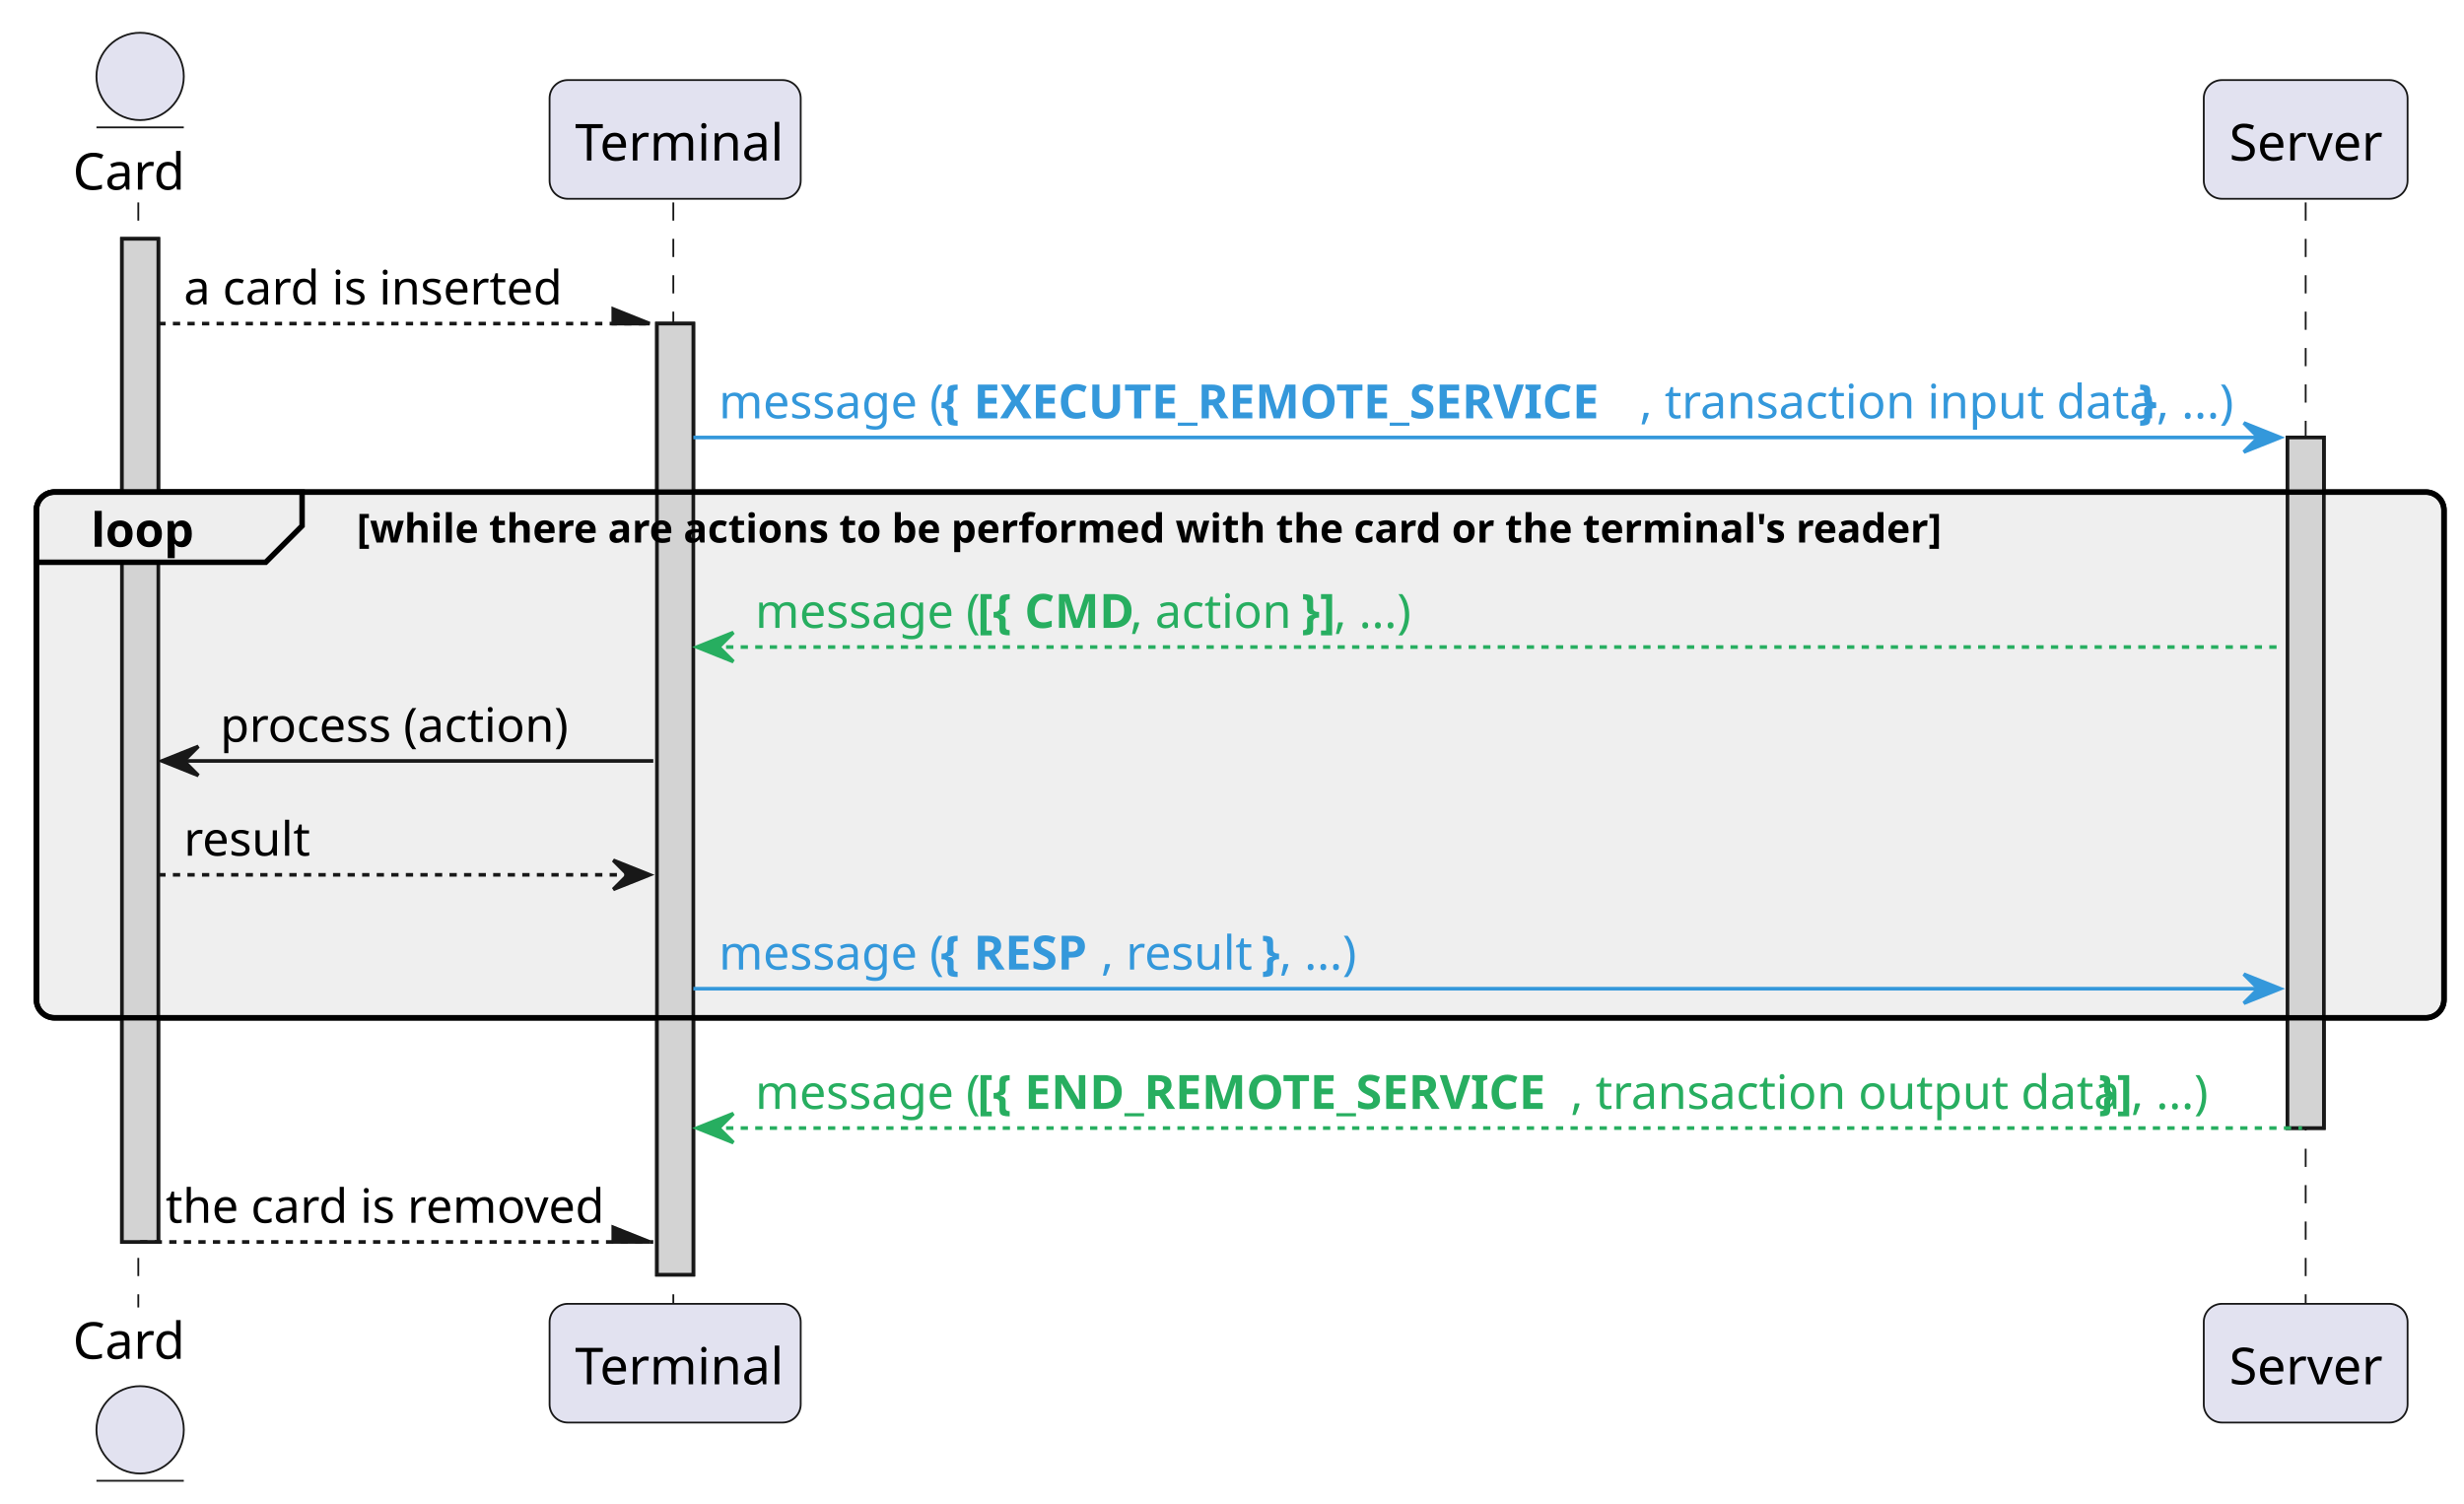
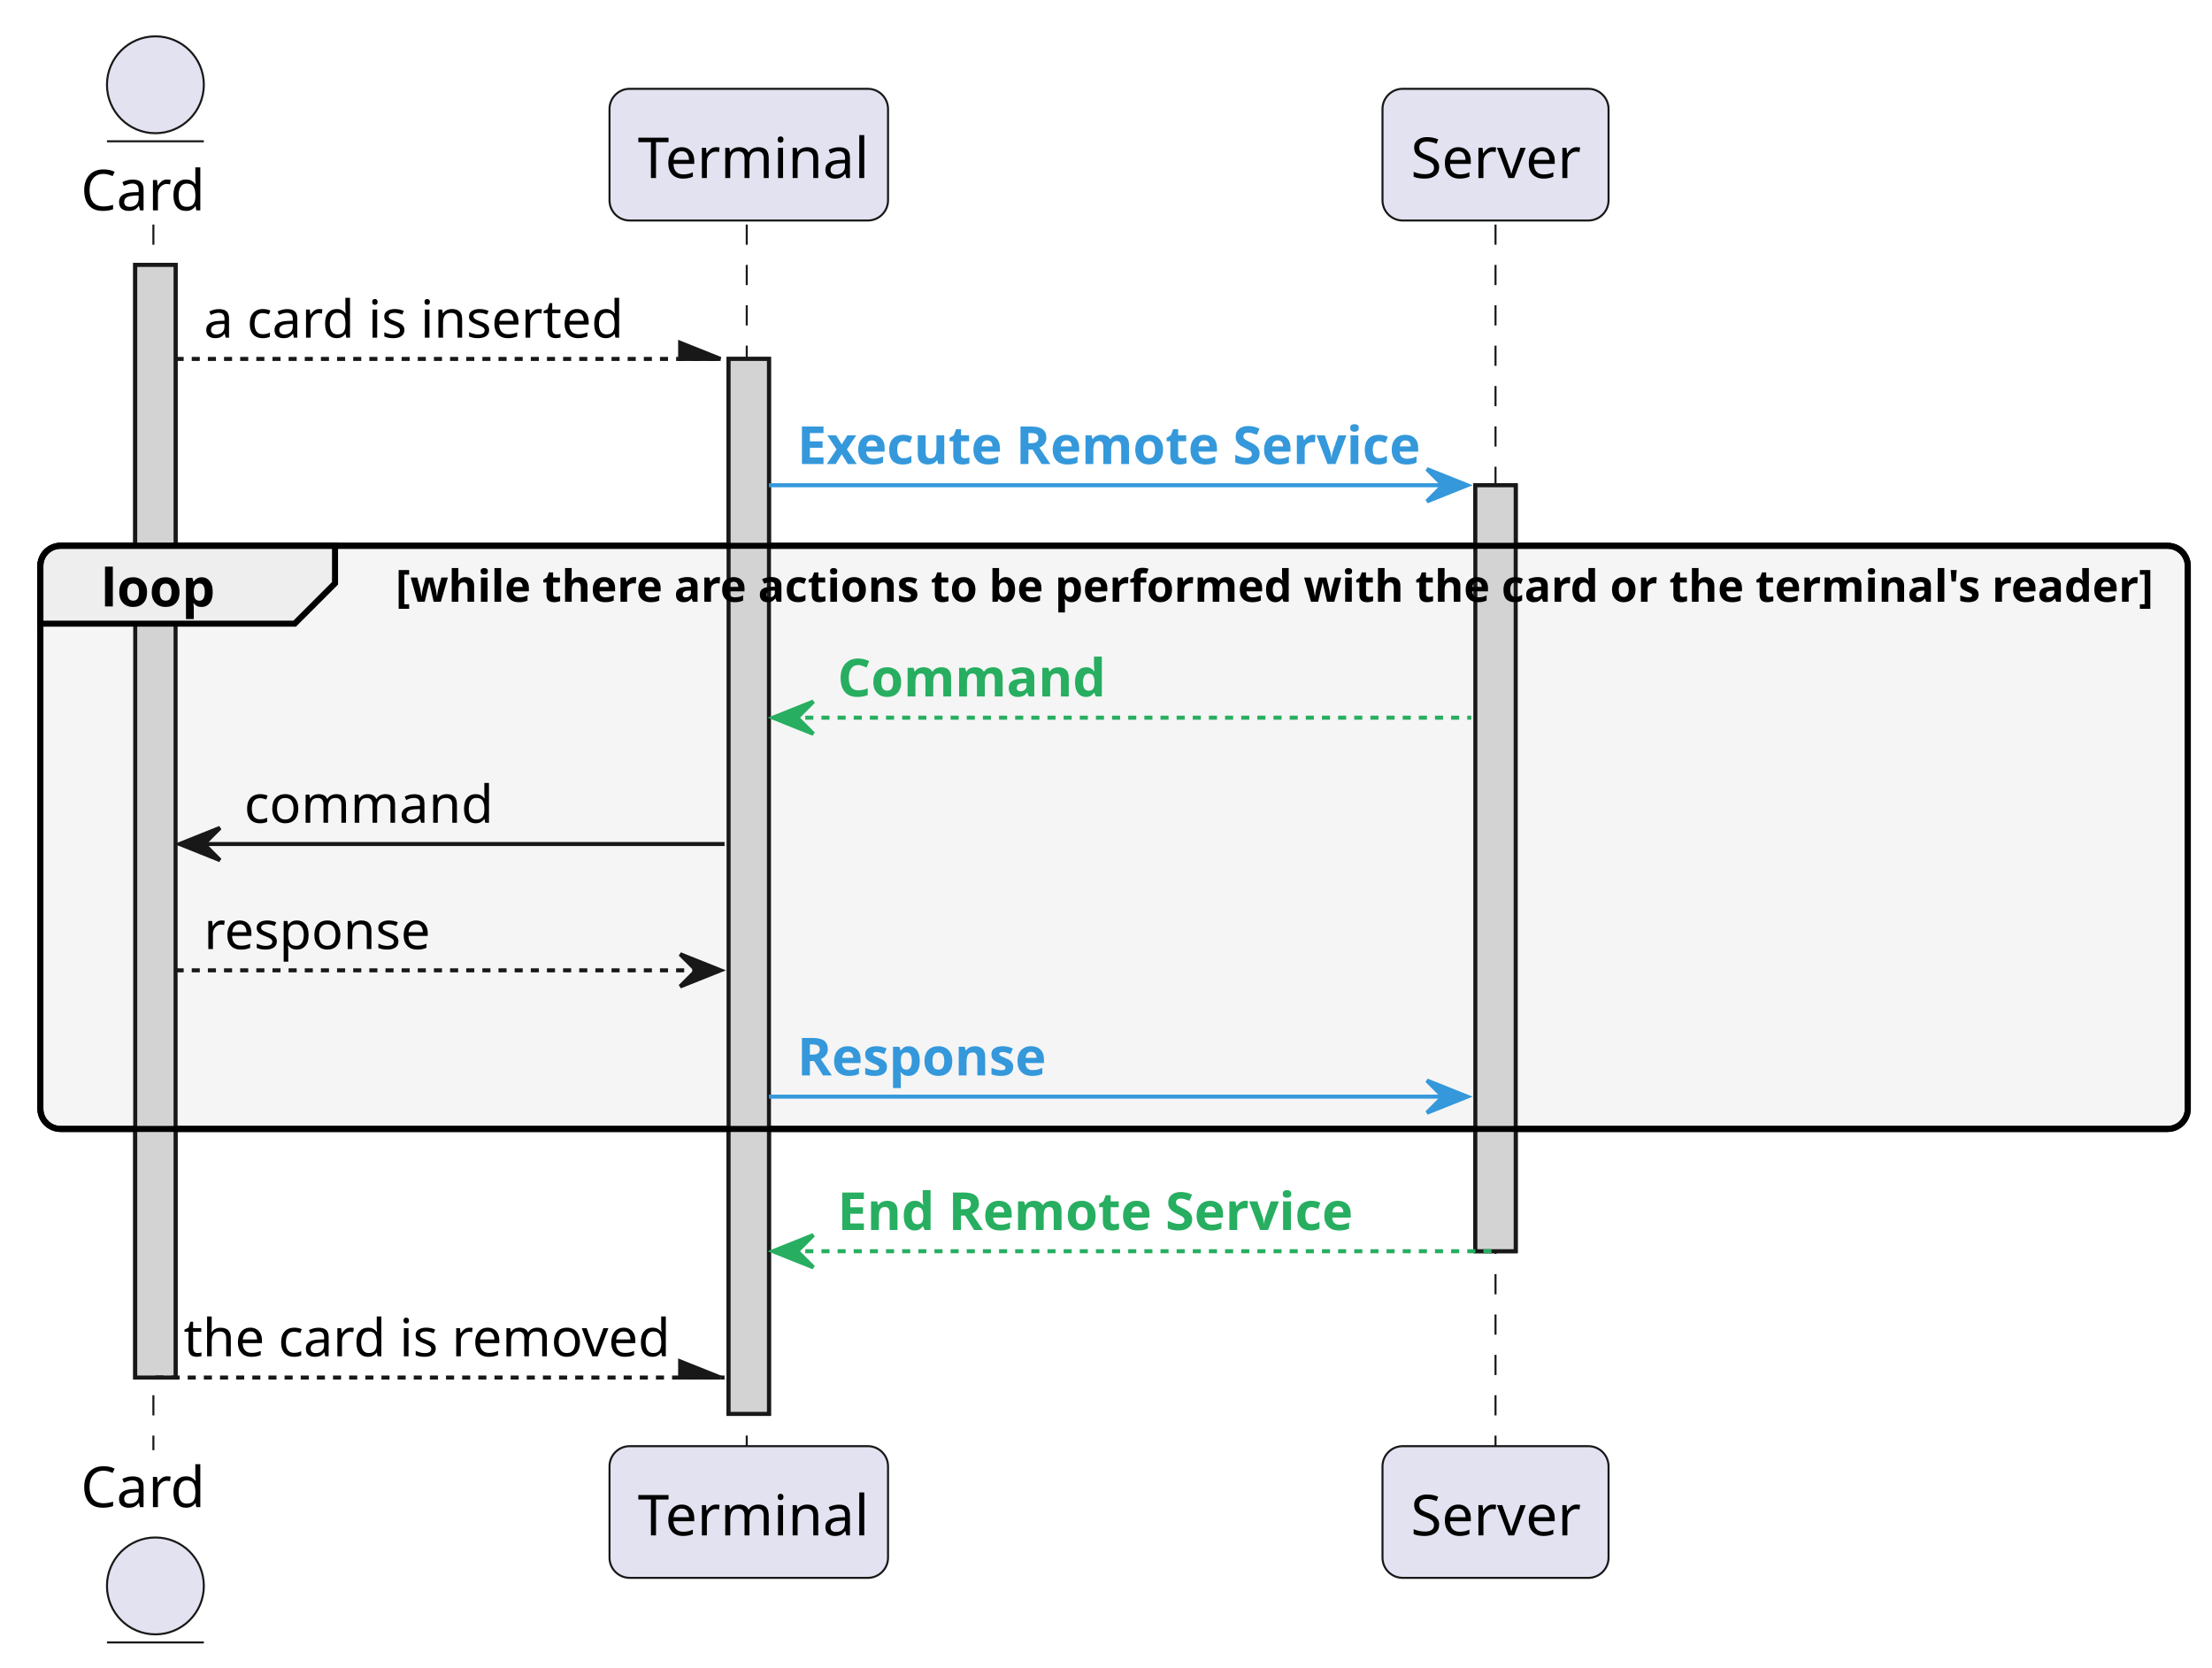
- <svg xmlns="http://www.w3.org/2000/svg" contentStyleType="text/css" height="413px" preserveAspectRatio="none" style="width:677px;height:413px;background:#FFFFFF;" version="1.1" viewBox="0 0 677 413" width="677px" zoomAndPan="magnify">
+ <svg xmlns="http://www.w3.org/2000/svg" contentStyleType="text/css" height="413px" preserveAspectRatio="none" style="width:548px;height:413px;background:#FFFFFF;" version="1.1" viewBox="0 0 548 413" width="548px" zoomAndPan="magnify">
  <defs />
  <g>
    <rect fill="#D3D3D3" height="275.619" style="stroke:#181818;stroke-width:1.0;" width="10" x="33.5" y="65.621" />
    <rect fill="#D3D3D3" height="261.328" style="stroke:#181818;stroke-width:1.0;" width="10" x="180.5" y="88.912" />
-     <rect fill="#D3D3D3" height="189.746" style="stroke:#181818;stroke-width:1.0;" width="10" x="628.5" y="120.203" />
-     <rect fill="#EFEFEF" height="144.455" rx="5" ry="5" style="stroke:#000000;stroke-width:1.5;" width="661.5" x="10" y="135.203" />
+     <rect fill="#D3D3D3" height="189.746" style="stroke:#181818;stroke-width:1.0;" width="10" x="365.5" y="120.203" />
+     <rect fill="#F5F5F5" height="144.455" rx="5" ry="5" style="stroke:#000000;stroke-width:1.5;" width="532" x="10" y="135.203" />
    <line style="stroke:#181818;stroke-width:0.5;stroke-dasharray:5.0,5.0;" x1="38" x2="38" y1="55.621" y2="359.24" />
    <line style="stroke:#181818;stroke-width:0.5;stroke-dasharray:5.0,5.0;" x1="185" x2="185" y1="55.621" y2="359.24" />
-     <line style="stroke:#181818;stroke-width:0.5;stroke-dasharray:5.0,5.0;" x1="633.5" x2="633.5" y1="55.621" y2="359.24" />
+     <line style="stroke:#181818;stroke-width:0.5;stroke-dasharray:5.0,5.0;" x1="370.5" x2="370.5" y1="55.621" y2="359.24" />
    <text fill="#000000" font-family="sans-serif" font-size="14" lengthAdjust="spacing" textLength="31" x="20" y="52.107">Card</text>
    <ellipse cx="38.5" cy="21" fill="#E2E2F0" rx="12" ry="12" style="stroke:#181818;stroke-width:0.5;" />
    <line style="stroke:#181818;stroke-width:0.5;" x1="26.5" x2="50.5" y1="35" y2="35" />
    <text fill="#000000" font-family="sans-serif" font-size="14" lengthAdjust="spacing" textLength="31" x="20" y="373.348">Card</text>
    <ellipse cx="38.5" cy="392.861" fill="#E2E2F0" rx="12" ry="12" style="stroke:#181818;stroke-width:0.5;" />
    <line style="stroke:#181818;stroke-width:0.5;" x1="26.5" x2="50.5" y1="406.861" y2="406.861" />
    <rect fill="#E2E2F0" height="32.621" rx="5" ry="5" style="stroke:#181818;stroke-width:0.5;" width="69" x="151" y="22" />
    <text fill="#000000" font-family="sans-serif" font-size="14" lengthAdjust="spacing" textLength="55" x="158" y="44.107">Terminal</text>
    <rect fill="#E2E2F0" height="32.621" rx="5" ry="5" style="stroke:#181818;stroke-width:0.5;" width="69" x="151" y="358.24" />
    <text fill="#000000" font-family="sans-serif" font-size="14" lengthAdjust="spacing" textLength="55" x="158" y="380.348">Terminal</text>
-     <rect fill="#E2E2F0" height="32.621" rx="5" ry="5" style="stroke:#181818;stroke-width:0.5;" width="56" x="605.5" y="22" />
-     <text fill="#000000" font-family="sans-serif" font-size="14" lengthAdjust="spacing" textLength="42" x="612.5" y="44.107">Server</text>
-     <rect fill="#E2E2F0" height="32.621" rx="5" ry="5" style="stroke:#181818;stroke-width:0.5;" width="56" x="605.5" y="358.24" />
-     <text fill="#000000" font-family="sans-serif" font-size="14" lengthAdjust="spacing" textLength="42" x="612.5" y="380.348">Server</text>
+     <rect fill="#E2E2F0" height="32.621" rx="5" ry="5" style="stroke:#181818;stroke-width:0.5;" width="56" x="342.5" y="22" />
+     <text fill="#000000" font-family="sans-serif" font-size="14" lengthAdjust="spacing" textLength="42" x="349.5" y="44.107">Server</text>
+     <rect fill="#E2E2F0" height="32.621" rx="5" ry="5" style="stroke:#181818;stroke-width:0.5;" width="56" x="342.5" y="358.24" />
+     <text fill="#000000" font-family="sans-serif" font-size="14" lengthAdjust="spacing" textLength="42" x="349.5" y="380.348">Server</text>
    <rect fill="#D3D3D3" height="275.619" style="stroke:#181818;stroke-width:1.0;" width="10" x="33.5" y="65.621" />
    <rect fill="#D3D3D3" height="261.328" style="stroke:#181818;stroke-width:1.0;" width="10" x="180.5" y="88.912" />
-     <rect fill="#D3D3D3" height="189.746" style="stroke:#181818;stroke-width:1.0;" width="10" x="628.5" y="120.203" />
+     <rect fill="#D3D3D3" height="189.746" style="stroke:#181818;stroke-width:1.0;" width="10" x="365.5" y="120.203" />
    <polygon fill="#181818" points="168.5,84.912,178.5,88.912,168.5,88.912" style="stroke:#181818;stroke-width:1.0;" />
    <line style="stroke:#181818;stroke-width:1.0;stroke-dasharray:2.0,2.0;" x1="43.5" x2="179.5" y1="88.912" y2="88.912" />
    <text fill="#000000" font-family="sans-serif" font-size="13" lengthAdjust="spacing" textLength="100" x="50.5" y="83.649">a card is inserted</text>
-     <polygon fill="#3498DB" points="616.5,116.203,626.5,120.203,616.5,124.203,620.5,120.203" style="stroke:#3498DB;stroke-width:1.0;" />
-     <line style="stroke:#3498DB;stroke-width:1.0;" x1="190.5" x2="622.5" y1="120.203" y2="120.203" />
-     <text fill="#3498DB" font-family="sans-serif" font-size="13" lengthAdjust="spacing" textLength="61" x="197.5" y="114.94">message (</text>
-     <text fill="#3498DB" font-family="sans-serif" font-size="13" font-weight="bold" lengthAdjust="spacing" textLength="5" x="258.5" y="114.94">{</text>
-     <text fill="#3498DB" font-family="sans-serif" font-size="13" lengthAdjust="spacing" textLength="4" x="263.5" y="114.94"> </text>
-     <text fill="#3498DB" font-family="sans-serif" font-size="13" font-weight="bold" lengthAdjust="spacing" textLength="183" x="267.5" y="114.94">EXECUTE_REMOTE_SERVICE</text>
-     <text fill="#3498DB" font-family="sans-serif" font-size="13" lengthAdjust="spacing" textLength="133" x="450.5" y="114.94">, transaction input data</text>
-     <text fill="#3498DB" font-family="sans-serif" font-size="13" font-weight="bold" lengthAdjust="spacing" textLength="5" x="587.5" y="114.94">}</text>
-     <text fill="#3498DB" font-family="sans-serif" font-size="13" lengthAdjust="spacing" textLength="24" x="592.5" y="114.94">, ...)</text>
+     <polygon fill="#3498DB" points="353.5,116.203,363.5,120.203,353.5,124.203,357.5,120.203" style="stroke:#3498DB;stroke-width:1.0;" />
+     <line style="stroke:#3498DB;stroke-width:1.0;" x1="190.5" x2="359.5" y1="120.203" y2="120.203" />
+     <text fill="#3498DB" font-family="sans-serif" font-size="13" font-weight="bold" lengthAdjust="spacing" textLength="156" x="197.5" y="114.94">Execute Remote Service</text>
    <path d="M15,135.203 L83,135.203 L83,144.494 L73,154.494 L10,154.494 L10,140.203 A5,5 0 0 1 15,135.203 " fill="#EEEEEE" style="stroke:#000000;stroke-width:1.5;" />
-     <rect fill="none" height="144.455" rx="5" ry="5" style="stroke:#000000;stroke-width:1.5;" width="661.5" x="10" y="135.203" />
+     <rect fill="none" height="144.455" rx="5" ry="5" style="stroke:#000000;stroke-width:1.5;" width="532" x="10" y="135.203" />
    <text fill="#000000" font-family="sans-serif" font-size="13" font-weight="bold" lengthAdjust="spacing" textLength="28" x="25" y="150.231">loop</text>
    <text fill="#000000" font-family="sans-serif" font-size="11" font-weight="bold" lengthAdjust="spacing" textLength="439" x="98" y="149.073">[while there are actions to be performed with the card or the terminal's reader]</text>
    <polygon fill="#27AE60" points="201.5,173.785,191.5,177.785,201.5,181.785,197.5,177.785" style="stroke:#27AE60;stroke-width:1.0;" />
-     <line style="stroke:#27AE60;stroke-width:1.0;stroke-dasharray:2.0,2.0;" x1="195.5" x2="627.5" y1="177.785" y2="177.785" />
-     <text fill="#27AE60" font-family="sans-serif" font-size="13" lengthAdjust="spacing" textLength="61" x="207.5" y="172.523">message (</text>
-     <text fill="#27AE60" font-family="sans-serif" font-size="13" font-weight="bold" lengthAdjust="spacing" textLength="9" x="268.5" y="172.523">[{</text>
-     <text fill="#27AE60" font-family="sans-serif" font-size="13" lengthAdjust="spacing" textLength="4" x="277.5" y="172.523"> </text>
-     <text fill="#27AE60" font-family="sans-serif" font-size="13" font-weight="bold" lengthAdjust="spacing" textLength="29" x="281.5" y="172.523">CMD</text>
-     <text fill="#27AE60" font-family="sans-serif" font-size="13" lengthAdjust="spacing" textLength="43" x="310.5" y="172.523">, action</text>
-     <text fill="#27AE60" font-family="sans-serif" font-size="13" font-weight="bold" lengthAdjust="spacing" textLength="9" x="357.5" y="172.523">}]</text>
-     <text fill="#27AE60" font-family="sans-serif" font-size="13" lengthAdjust="spacing" textLength="24" x="366.5" y="172.523">, ...)</text>
+     <line style="stroke:#27AE60;stroke-width:1.0;stroke-dasharray:2.0,2.0;" x1="195.5" x2="364.5" y1="177.785" y2="177.785" />
+     <text fill="#27AE60" font-family="sans-serif" font-size="13" font-weight="bold" lengthAdjust="spacing" textLength="65" x="207.5" y="172.523">Command</text>
    <polygon fill="#181818" points="54.5,205.076,44.5,209.076,54.5,213.076,50.5,209.076" style="stroke:#181818;stroke-width:1.0;" />
    <line style="stroke:#181818;stroke-width:1.0;" x1="48.5" x2="179.5" y1="209.076" y2="209.076" />
-     <text fill="#000000" font-family="sans-serif" font-size="13" lengthAdjust="spacing" textLength="93" x="60.5" y="203.814">process (action)</text>
+     <text fill="#000000" font-family="sans-serif" font-size="13" lengthAdjust="spacing" textLength="57" x="60.5" y="203.814">command</text>
    <polygon fill="#181818" points="168.5,236.367,178.5,240.367,168.5,244.367,172.5,240.367" style="stroke:#181818;stroke-width:1.0;" />
    <line style="stroke:#181818;stroke-width:1.0;stroke-dasharray:2.0,2.0;" x1="43.5" x2="174.5" y1="240.367" y2="240.367" />
-     <text fill="#000000" font-family="sans-serif" font-size="13" lengthAdjust="spacing" textLength="32" x="50.5" y="235.105">result</text>
-     <polygon fill="#3498DB" points="616.5,267.658,626.5,271.658,616.5,275.658,620.5,271.658" style="stroke:#3498DB;stroke-width:1.0;" />
-     <line style="stroke:#3498DB;stroke-width:1.0;" x1="190.5" x2="622.5" y1="271.658" y2="271.658" />
-     <text fill="#3498DB" font-family="sans-serif" font-size="13" lengthAdjust="spacing" textLength="61" x="197.5" y="266.396">message (</text>
-     <text fill="#3498DB" font-family="sans-serif" font-size="13" font-weight="bold" lengthAdjust="spacing" textLength="5" x="258.5" y="266.396">{</text>
-     <text fill="#3498DB" font-family="sans-serif" font-size="13" lengthAdjust="spacing" textLength="4" x="263.5" y="266.396"> </text>
-     <text fill="#3498DB" font-family="sans-serif" font-size="13" font-weight="bold" lengthAdjust="spacing" textLength="35" x="267.5" y="266.396">RESP</text>
-     <text fill="#3498DB" font-family="sans-serif" font-size="13" lengthAdjust="spacing" textLength="40" x="302.5" y="266.396">, result</text>
-     <text fill="#3498DB" font-family="sans-serif" font-size="13" font-weight="bold" lengthAdjust="spacing" textLength="5" x="346.5" y="266.396">}</text>
-     <text fill="#3498DB" font-family="sans-serif" font-size="13" lengthAdjust="spacing" textLength="24" x="351.5" y="266.396">, ...)</text>
+     <text fill="#000000" font-family="sans-serif" font-size="13" lengthAdjust="spacing" textLength="53" x="50.5" y="235.105">response</text>
+     <polygon fill="#3498DB" points="353.5,267.658,363.5,271.658,353.5,275.658,357.5,271.658" style="stroke:#3498DB;stroke-width:1.0;" />
+     <line style="stroke:#3498DB;stroke-width:1.0;" x1="190.5" x2="359.5" y1="271.658" y2="271.658" />
+     <text fill="#3498DB" font-family="sans-serif" font-size="13" font-weight="bold" lengthAdjust="spacing" textLength="61" x="197.5" y="266.396">Response</text>
    <polygon fill="#27AE60" points="201.5,305.949,191.5,309.949,201.5,313.949,197.5,309.949" style="stroke:#27AE60;stroke-width:1.0;" />
-     <line style="stroke:#27AE60;stroke-width:1.0;stroke-dasharray:2.0,2.0;" x1="195.5" x2="632.5" y1="309.949" y2="309.949" />
-     <text fill="#27AE60" font-family="sans-serif" font-size="13" lengthAdjust="spacing" textLength="61" x="207.5" y="304.687">message (</text>
-     <text fill="#27AE60" font-family="sans-serif" font-size="13" font-weight="bold" lengthAdjust="spacing" textLength="9" x="268.5" y="304.687">[{</text>
-     <text fill="#27AE60" font-family="sans-serif" font-size="13" lengthAdjust="spacing" textLength="4" x="277.5" y="304.687"> </text>
-     <text fill="#27AE60" font-family="sans-serif" font-size="13" font-weight="bold" lengthAdjust="spacing" textLength="150" x="281.5" y="304.687">END_REMOTE_SERVICE</text>
-     <text fill="#27AE60" font-family="sans-serif" font-size="13" lengthAdjust="spacing" textLength="141" x="431.5" y="304.687">, transaction output data</text>
-     <text fill="#27AE60" font-family="sans-serif" font-size="13" font-weight="bold" lengthAdjust="spacing" textLength="9" x="576.5" y="304.687">}]</text>
-     <text fill="#27AE60" font-family="sans-serif" font-size="13" lengthAdjust="spacing" textLength="24" x="585.5" y="304.687">, ...)</text>
+     <line style="stroke:#27AE60;stroke-width:1.0;stroke-dasharray:2.0,2.0;" x1="195.5" x2="369.5" y1="309.949" y2="309.949" />
+     <text fill="#27AE60" font-family="sans-serif" font-size="13" font-weight="bold" lengthAdjust="spacing" textLength="129" x="207.5" y="304.687">End Remote Service</text>
    <polygon fill="#181818" points="168.5,337.24,178.5,341.24,168.5,341.24" style="stroke:#181818;stroke-width:1.0;" />
    <line style="stroke:#181818;stroke-width:1.0;stroke-dasharray:2.0,2.0;" x1="38.5" x2="179.5" y1="341.24" y2="341.24" />
    <text fill="#000000" font-family="sans-serif" font-size="13" lengthAdjust="spacing" textLength="113" x="45.5" y="335.978">the card is removed</text>
  </g>
</svg>
